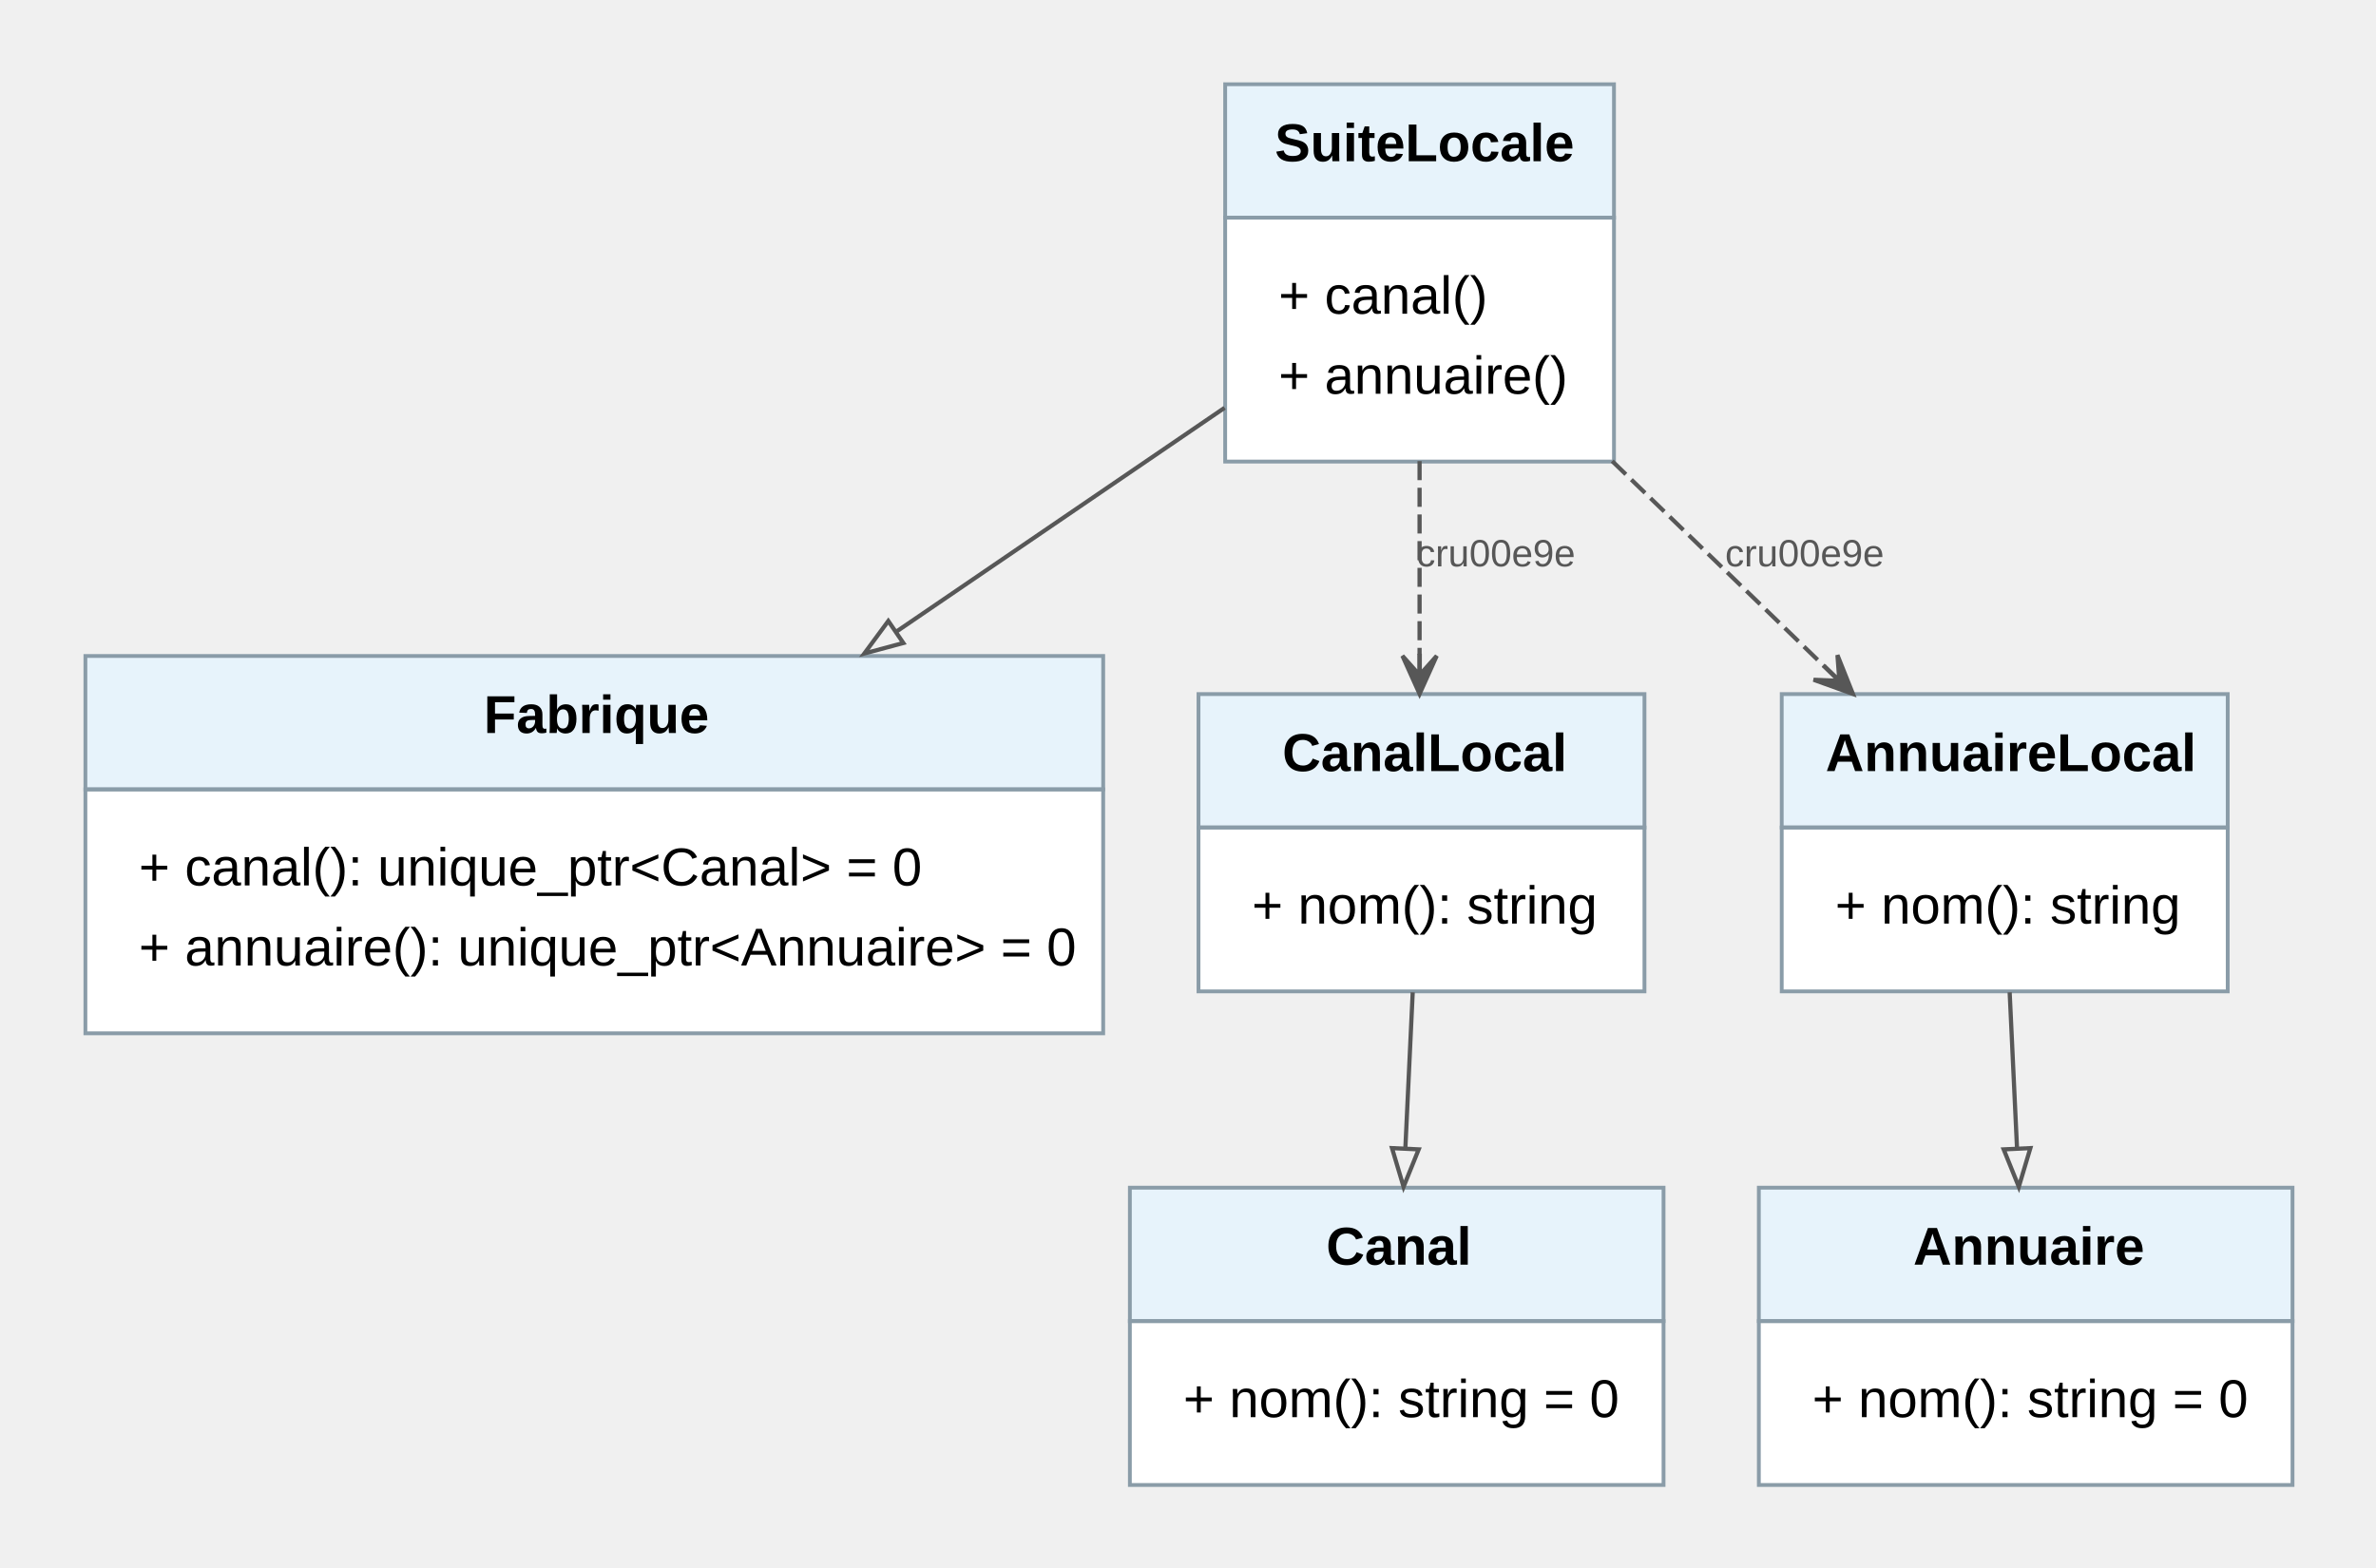
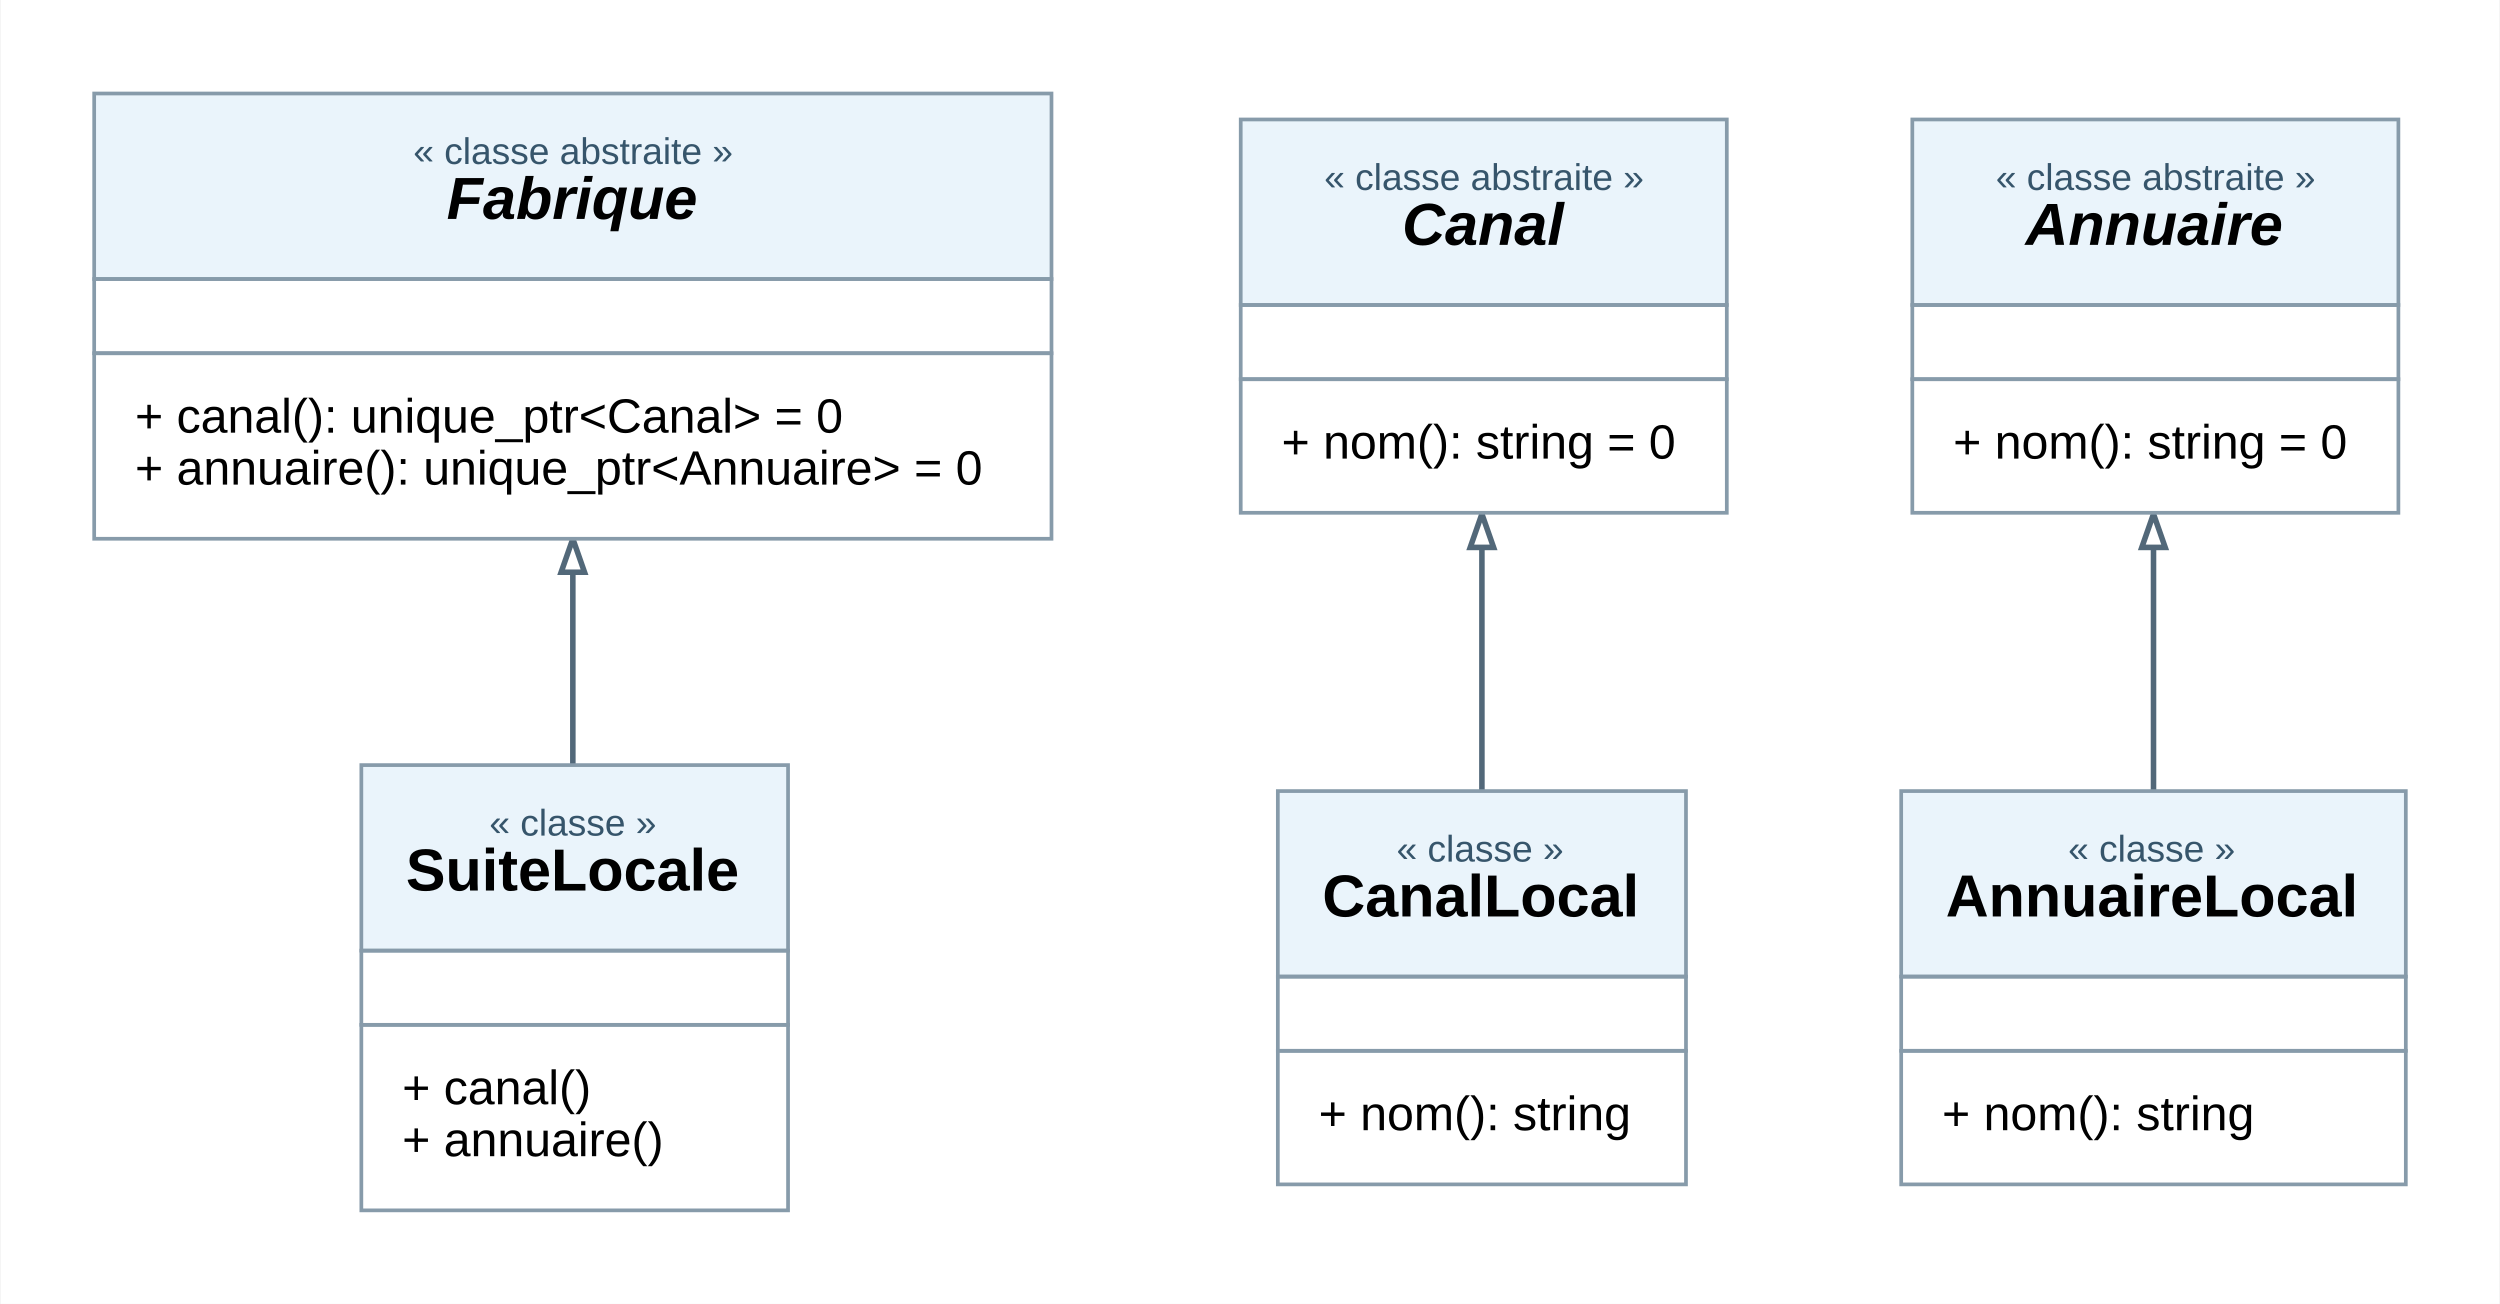
- <svg xmlns="http://www.w3.org/2000/svg" width="623pt" height="411pt" viewBox="0.00 0.00 622.70 411.20">
-   <g id="graph0" class="graph" transform="scale(1 1) rotate(0) translate(21.6 389.6)">
+ <svg xmlns="http://www.w3.org/2000/svg" width="673pt" height="351pt" viewBox="0.00 0.00 673.40 351.40">
+   <g id="graph0" class="graph" transform="scale(1 1) rotate(0) translate(25.2 326.2)">
+     <polygon fill="white" stroke="transparent" points="-25.2,25.2 -25.2,-326.2 648.2,-326.2 648.2,25.2 -25.2,25.2" />
+     <g id="edge1" class="edge">
+       <path fill="none" stroke="#526879" stroke-width="1.5" d="M129,-171.98C129,-171.98 129,-120.17 129,-120.17" />
+       <polygon fill="none" stroke="#526879" stroke-width="1.5" points="125.85,-171.98 129,-180.98 132.15,-171.98 125.85,-171.98" />
+     </g>
+     <g id="edge2" class="edge">
+       <path fill="none" stroke="#526879" stroke-width="1.5" d="M374,-178.67C374,-178.67 374,-113.26 374,-113.26" />
+       <polygon fill="none" stroke="#526879" stroke-width="1.5" points="370.85,-178.67 374,-187.67 377.15,-178.67 370.85,-178.67" />
+     </g>
+     <g id="edge3" class="edge">
+       <path fill="none" stroke="#526879" stroke-width="1.5" d="M555,-178.67C555,-178.67 555,-113.26 555,-113.26" />
+       <polygon fill="none" stroke="#526879" stroke-width="1.5" points="551.85,-178.67 555,-187.67 558.15,-178.67 551.85,-178.67" />
+     </g>
    <g id="node1" class="node">
-       <polygon fill="white" stroke="transparent" points="0,-119 0,-218 267,-218 267,-119 0,-119" />
-       <polygon fill="#e7f3fb" stroke="transparent" points="0.5,-182.5 0.5,-217.5 267.5,-217.5 267.5,-182.5 0.5,-182.5" />
-       <polygon fill="none" stroke="#8a9ca8" points="0.5,-182.5 0.5,-217.5 267.5,-217.5 267.5,-182.5 0.5,-182.5" />
-       <text text-anchor="start" x="105" y="-197.3" font-family="Arial" font-weight="bold" font-size="14.00">Fabrique</text>
-       <polygon fill="none" stroke="#8a9ca8" points="0.5,-118.5 0.5,-182.5 267.5,-182.5 267.5,-118.5 0.5,-118.5" />
-       <text text-anchor="start" x="14.5" y="-157.3" font-family="Arial" font-size="14.00">+ canal(): unique_ptr&lt;Canal&gt; = 0</text>
-       <text text-anchor="start" x="14.5" y="-136.3" font-family="Arial" font-size="14.00">+ annuaire(): unique_ptr&lt;Annuaire&gt; = 0</text>
+       <polygon fill="white" stroke="transparent" points="0,-181 0,-301 258,-301 258,-181 0,-181" />
+       <polygon fill="#eaf4fb" stroke="transparent" points="0,-251 0,-301 258,-301 258,-251 0,-251" />
+       <polygon fill="none" stroke="#879baa" points="0,-251 0,-301 258,-301 258,-251 0,-251" />
+       <text text-anchor="start" x="86" y="-282" font-family="Arial" font-size="10.00" fill="#36556b">« classe abstraite »</text>
+       <text text-anchor="start" x="95" y="-267.2" font-family="Arial" font-weight="bold" font-style="italic" font-size="16.00">Fabrique</text>
+       <polygon fill="none" stroke="#879baa" points="0,-231 0,-251 258,-251 258,-231 0,-231" />
+       <text text-anchor="start" x="3" y="-237.6" font-family="Arial" font-size="13.00"> </text>
+       <polygon fill="none" stroke="#879baa" points="0,-181 0,-231 258,-231 258,-181 0,-181" />
+       <text text-anchor="start" x="11" y="-209.6" font-family="Arial" font-size="13.00">+ canal(): unique_ptr&lt;Canal&gt; = 0</text>
+       <text text-anchor="start" x="11" y="-195.6" font-family="Arial" font-size="13.00">+ annuaire(): unique_ptr&lt;Annuaire&gt; = 0</text>
    </g>
    <g id="node2" class="node">
-       <polygon fill="white" stroke="transparent" points="299.5,-269 299.5,-368 401.5,-368 401.5,-269 299.5,-269" />
-       <polygon fill="#e7f3fb" stroke="transparent" points="299.5,-332.5 299.5,-367.5 401.5,-367.5 401.5,-332.5 299.5,-332.5" />
-       <polygon fill="none" stroke="#8a9ca8" points="299.5,-332.5 299.5,-367.5 401.5,-367.5 401.5,-332.5 299.5,-332.5" />
-       <text text-anchor="start" x="312.5" y="-347.3" font-family="Arial" font-weight="bold" font-size="14.00">SuiteLocale</text>
-       <polygon fill="none" stroke="#8a9ca8" points="299.5,-268.5 299.5,-332.5 401.5,-332.5 401.5,-268.5 299.5,-268.5" />
-       <text text-anchor="start" x="313.5" y="-307.3" font-family="Arial" font-size="14.00">+ canal()</text>
-       <text text-anchor="start" x="313.5" y="-286.3" font-family="Arial" font-size="14.00">+ annuaire()</text>
+       <polygon fill="white" stroke="transparent" points="71.5,0 71.5,-120 186.5,-120 186.5,0 71.5,0" />
+       <polygon fill="#eaf4fb" stroke="transparent" points="72,-70 72,-120 187,-120 187,-70 72,-70" />
+       <polygon fill="none" stroke="#879baa" points="72,-70 72,-120 187,-120 187,-70 72,-70" />
+       <text text-anchor="start" x="106.5" y="-101" font-family="Arial" font-size="10.00" fill="#36556b">« classe »</text>
+       <text text-anchor="start" x="84" y="-86.2" font-family="Arial" font-weight="bold" font-size="16.00">SuiteLocale</text>
+       <polygon fill="none" stroke="#879baa" points="72,-50 72,-70 187,-70 187,-50 72,-50" />
+       <text text-anchor="start" x="75" y="-56.6" font-family="Arial" font-size="13.00"> </text>
+       <polygon fill="none" stroke="#879baa" points="72,0 72,-50 187,-50 187,0 72,0" />
+       <text text-anchor="start" x="83" y="-28.6" font-family="Arial" font-size="13.00">+ canal()</text>
+       <text text-anchor="start" x="83" y="-14.6" font-family="Arial" font-size="13.00">+ annuaire()</text>
    </g>
-     <g id="edge1" class="edge">
-       <path fill="none" stroke="#575757" stroke-width="1.1" d="M299.35,-282.61C273.69,-265.11 242.02,-243.52 213.26,-223.9" />
-       <polygon fill="none" stroke="#575757" stroke-width="1.1" points="215.07,-220.9 204.84,-218.15 211.13,-226.68 215.07,-220.9" />
+     <g id="node3" class="node">
+       <polygon fill="white" stroke="transparent" points="308.5,-188 308.5,-294 439.5,-294 439.5,-188 308.5,-188" />
+       <polygon fill="#eaf4fb" stroke="transparent" points="309,-244 309,-294 440,-294 440,-244 309,-244" />
+       <polygon fill="none" stroke="#879baa" points="309,-244 309,-294 440,-294 440,-244 309,-244" />
+       <text text-anchor="start" x="331.5" y="-275" font-family="Arial" font-size="10.00" fill="#36556b">« classe abstraite »</text>
+       <text text-anchor="start" x="352.5" y="-260.2" font-family="Arial" font-weight="bold" font-style="italic" font-size="16.00">Canal</text>
+       <polygon fill="none" stroke="#879baa" points="309,-224 309,-244 440,-244 440,-224 309,-224" />
+       <text text-anchor="start" x="312" y="-230.6" font-family="Arial" font-size="13.00"> </text>
+       <polygon fill="none" stroke="#879baa" points="309,-188 309,-224 440,-224 440,-188 309,-188" />
+       <text text-anchor="start" x="320" y="-202.6" font-family="Arial" font-size="13.00">+ nom(): string = 0</text>
+     </g>
+     <g id="node4" class="node">
+       <polygon fill="white" stroke="transparent" points="489.5,-188 489.5,-294 620.5,-294 620.5,-188 489.5,-188" />
+       <polygon fill="#eaf4fb" stroke="transparent" points="490,-244 490,-294 621,-294 621,-244 490,-244" />
+       <polygon fill="none" stroke="#879baa" points="490,-244 490,-294 621,-294 621,-244 490,-244" />
+       <text text-anchor="start" x="512.5" y="-275" font-family="Arial" font-size="10.00" fill="#36556b">« classe abstraite »</text>
+       <text text-anchor="start" x="520.5" y="-260.2" font-family="Arial" font-weight="bold" font-style="italic" font-size="16.00">Annuaire</text>
+       <polygon fill="none" stroke="#879baa" points="490,-224 490,-244 621,-244 621,-224 490,-224" />
+       <text text-anchor="start" x="493" y="-230.6" font-family="Arial" font-size="13.00"> </text>
+       <polygon fill="none" stroke="#879baa" points="490,-188 490,-224 621,-224 621,-188 490,-188" />
+       <text text-anchor="start" x="501" y="-202.6" font-family="Arial" font-size="13.00">+ nom(): string = 0</text>
    </g>
    <g id="node5" class="node">
-       <polygon fill="white" stroke="transparent" points="292,-129.5 292,-207.5 409,-207.5 409,-129.5 292,-129.5" />
-       <polygon fill="#e7f3fb" stroke="transparent" points="292.5,-172.5 292.5,-207.5 409.5,-207.5 409.5,-172.5 292.5,-172.5" />
-       <polygon fill="none" stroke="#8a9ca8" points="292.5,-172.5 292.5,-207.5 409.5,-207.5 409.5,-172.5 292.5,-172.5" />
-       <text text-anchor="start" x="314.5" y="-187.3" font-family="Arial" font-weight="bold" font-size="14.00">CanalLocal</text>
-       <polygon fill="none" stroke="#8a9ca8" points="292.5,-129.5 292.5,-172.5 409.5,-172.5 409.5,-129.5 292.5,-129.5" />
-       <text text-anchor="start" x="306.5" y="-147.3" font-family="Arial" font-size="14.00">+ nom(): string</text>
-     </g>
-     <g id="edge4" class="edge">
-       <path fill="none" stroke="#575757" stroke-width="1.1" stroke-dasharray="5,2" d="M350.5,-268.63C350.5,-252.33 350.5,-234.18 350.5,-217.92" />
-       <polygon fill="#575757" stroke="#575757" stroke-width="1.1" points="350.5,-207.54 355,-217.54 350.55,-212.54 350.55,-217.54 350.5,-217.54 350.45,-217.54 350.45,-212.54 346,-217.54 350.5,-207.54 350.5,-207.54" />
-       <text text-anchor="middle" x="370.5" y="-241" font-family="Arial" font-size="10.00" fill="#575757">cru00e9e</text>
+       <polygon fill="white" stroke="transparent" points="319,-7 319,-113 429,-113 429,-7 319,-7" />
+       <polygon fill="#eaf4fb" stroke="transparent" points="319,-63 319,-113 429,-113 429,-63 319,-63" />
+       <polygon fill="none" stroke="#879baa" points="319,-63 319,-113 429,-113 429,-63 319,-63" />
+       <text text-anchor="start" x="351" y="-94" font-family="Arial" font-size="10.00" fill="#36556b">« classe »</text>
+       <text text-anchor="start" x="331" y="-79.2" font-family="Arial" font-weight="bold" font-size="16.00">CanalLocal</text>
+       <polygon fill="none" stroke="#879baa" points="319,-43 319,-63 429,-63 429,-43 319,-43" />
+       <text text-anchor="start" x="322" y="-49.6" font-family="Arial" font-size="13.00"> </text>
+       <polygon fill="none" stroke="#879baa" points="319,-7 319,-43 429,-43 429,-7 319,-7" />
+       <text text-anchor="start" x="330" y="-21.6" font-family="Arial" font-size="13.00">+ nom(): string</text>
    </g>
    <g id="node6" class="node">
-       <polygon fill="white" stroke="transparent" points="445,-129.5 445,-207.5 562,-207.5 562,-129.5 445,-129.5" />
-       <polygon fill="#e7f3fb" stroke="transparent" points="445.5,-172.5 445.5,-207.5 562.5,-207.5 562.5,-172.5 445.5,-172.5" />
-       <polygon fill="none" stroke="#8a9ca8" points="445.5,-172.5 445.5,-207.5 562.5,-207.5 562.5,-172.5 445.5,-172.5" />
-       <text text-anchor="start" x="457" y="-187.3" font-family="Arial" font-weight="bold" font-size="14.00">AnnuaireLocal</text>
-       <polygon fill="none" stroke="#8a9ca8" points="445.5,-129.5 445.5,-172.5 562.5,-172.5 562.5,-129.5 445.5,-129.5" />
-       <text text-anchor="start" x="459.5" y="-147.3" font-family="Arial" font-size="14.00">+ nom(): string</text>
-     </g>
-     <g id="edge5" class="edge">
-       <path fill="none" stroke="#575757" stroke-width="1.1" stroke-dasharray="5,2" d="M401.02,-268.63C419,-251.24 439.14,-231.76 456.78,-214.69" />
-       <polygon fill="#575757" stroke="#575757" stroke-width="1.1" points="464.18,-207.54 460.12,-217.73 460.62,-211.05 457.02,-214.53 456.99,-214.49 456.95,-214.46 460.55,-210.98 453.86,-211.26 464.18,-207.54 464.18,-207.54" />
-       <text text-anchor="middle" x="451.5" y="-241" font-family="Arial" font-size="10.00" fill="#575757">cru00e9e</text>
-     </g>
-     <g id="node3" class="node">
-       <polygon fill="white" stroke="transparent" points="274.5,0 274.5,-78 414.5,-78 414.5,0 274.5,0" />
-       <polygon fill="#e7f3fb" stroke="transparent" points="274.5,-43 274.5,-78 414.5,-78 414.5,-43 274.5,-43" />
-       <polygon fill="none" stroke="#8a9ca8" points="274.5,-43 274.5,-78 414.5,-78 414.5,-43 274.5,-43" />
-       <text text-anchor="start" x="326" y="-57.8" font-family="Arial" font-weight="bold" font-size="14.00">Canal</text>
-       <polygon fill="none" stroke="#8a9ca8" points="274.5,0 274.5,-43 414.5,-43 414.5,0 274.5,0" />
-       <text text-anchor="start" x="288.5" y="-17.8" font-family="Arial" font-size="14.00">+ nom(): string = 0</text>
-     </g>
-     <g id="node4" class="node">
-       <polygon fill="white" stroke="transparent" points="439.5,0 439.5,-78 579.5,-78 579.5,0 439.5,0" />
-       <polygon fill="#e7f3fb" stroke="transparent" points="439.5,-43 439.5,-78 579.5,-78 579.5,-43 439.5,-43" />
-       <polygon fill="none" stroke="#8a9ca8" points="439.5,-43 439.5,-78 579.5,-78 579.5,-43 439.5,-43" />
-       <text text-anchor="start" x="480" y="-57.8" font-family="Arial" font-weight="bold" font-size="14.00">Annuaire</text>
-       <polygon fill="none" stroke="#8a9ca8" points="439.5,0 439.5,-43 579.5,-43 579.5,0 439.5,0" />
-       <text text-anchor="start" x="453.5" y="-17.8" font-family="Arial" font-size="14.00">+ nom(): string = 0</text>
-     </g>
-     <g id="edge2" class="edge">
-       <path fill="none" stroke="#575757" stroke-width="1.1" d="M348.7,-129.25C348.09,-116.39 347.41,-101.87 346.77,-88.34" />
-       <polygon fill="none" stroke="#575757" stroke-width="1.1" points="350.27,-88.05 346.3,-78.23 343.27,-88.38 350.27,-88.05" />
-     </g>
-     <g id="edge3" class="edge">
-       <path fill="none" stroke="#575757" stroke-width="1.1" d="M505.3,-129.25C505.91,-116.39 506.59,-101.87 507.23,-88.34" />
-       <polygon fill="none" stroke="#575757" stroke-width="1.1" points="510.73,-88.38 507.7,-78.23 503.73,-88.05 510.73,-88.38" />
+       <polygon fill="white" stroke="transparent" points="487,-7 487,-113 623,-113 623,-7 487,-7" />
+       <polygon fill="#eaf4fb" stroke="transparent" points="487,-63 487,-113 623,-113 623,-63 487,-63" />
+       <polygon fill="none" stroke="#879baa" points="487,-63 487,-113 623,-113 623,-63 487,-63" />
+       <text text-anchor="start" x="532" y="-94" font-family="Arial" font-size="10.00" fill="#36556b">« classe »</text>
+       <text text-anchor="start" x="499" y="-79.2" font-family="Arial" font-weight="bold" font-size="16.00">AnnuaireLocal</text>
+       <polygon fill="none" stroke="#879baa" points="487,-43 487,-63 623,-63 623,-43 487,-43" />
+       <text text-anchor="start" x="490" y="-49.6" font-family="Arial" font-size="13.00"> </text>
+       <polygon fill="none" stroke="#879baa" points="487,-7 487,-43 623,-43 623,-7 487,-7" />
+       <text text-anchor="start" x="498" y="-21.6" font-family="Arial" font-size="13.00">+ nom(): string</text>
    </g>
  </g>
</svg>
